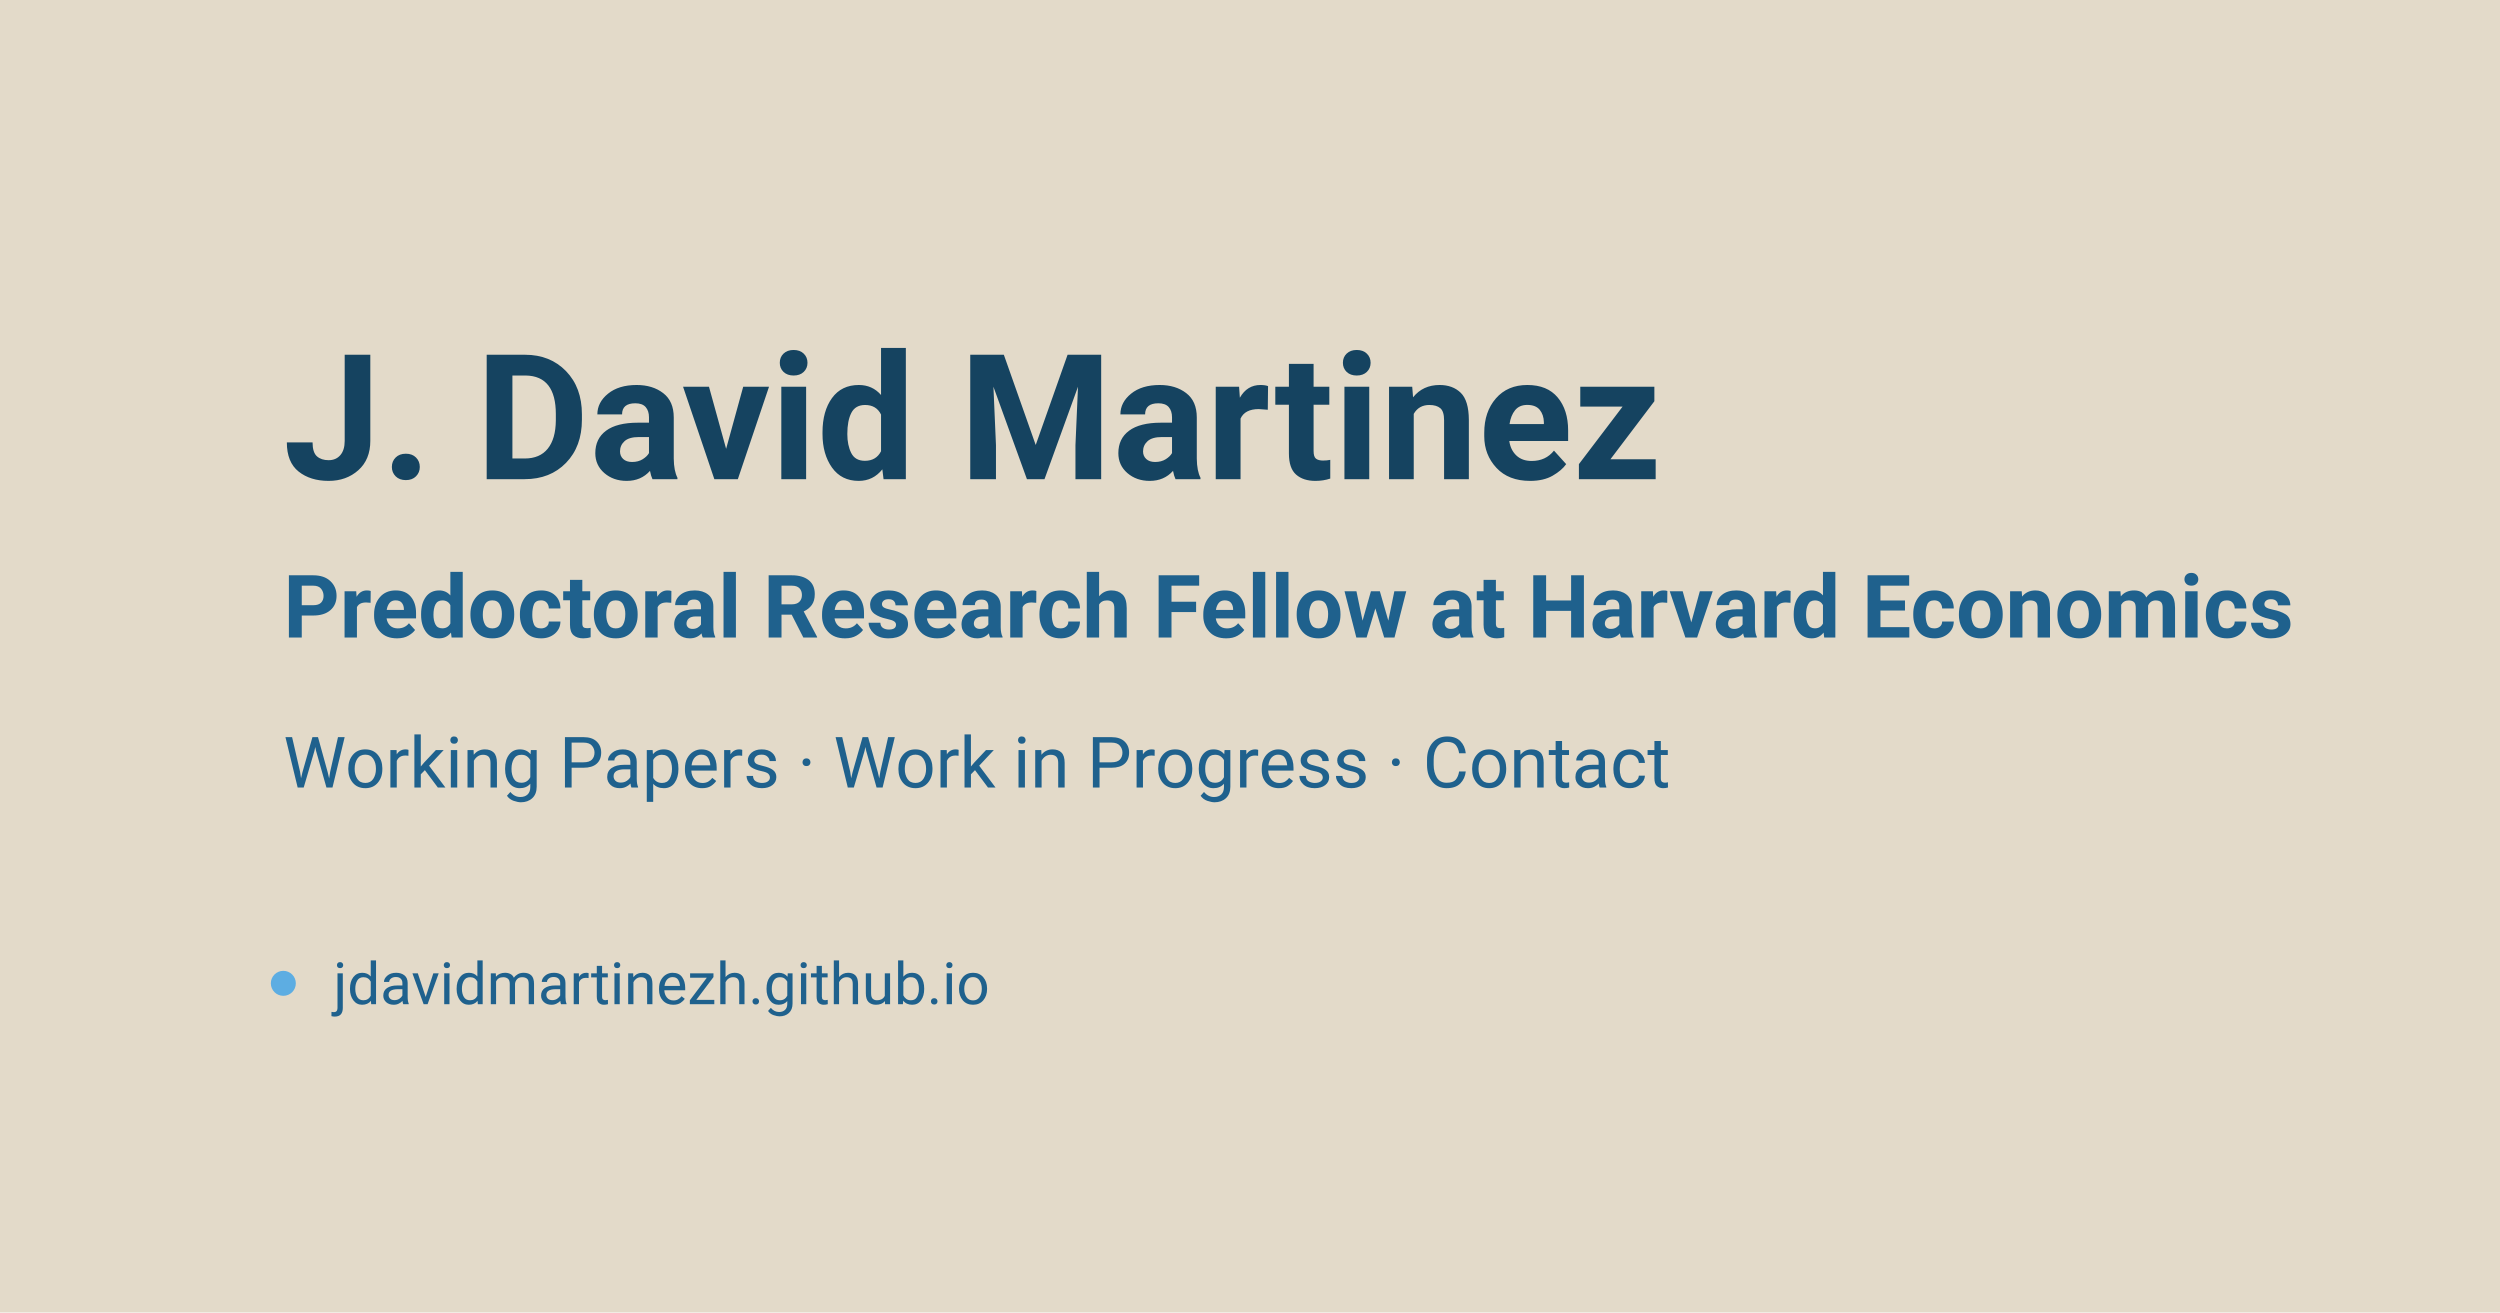
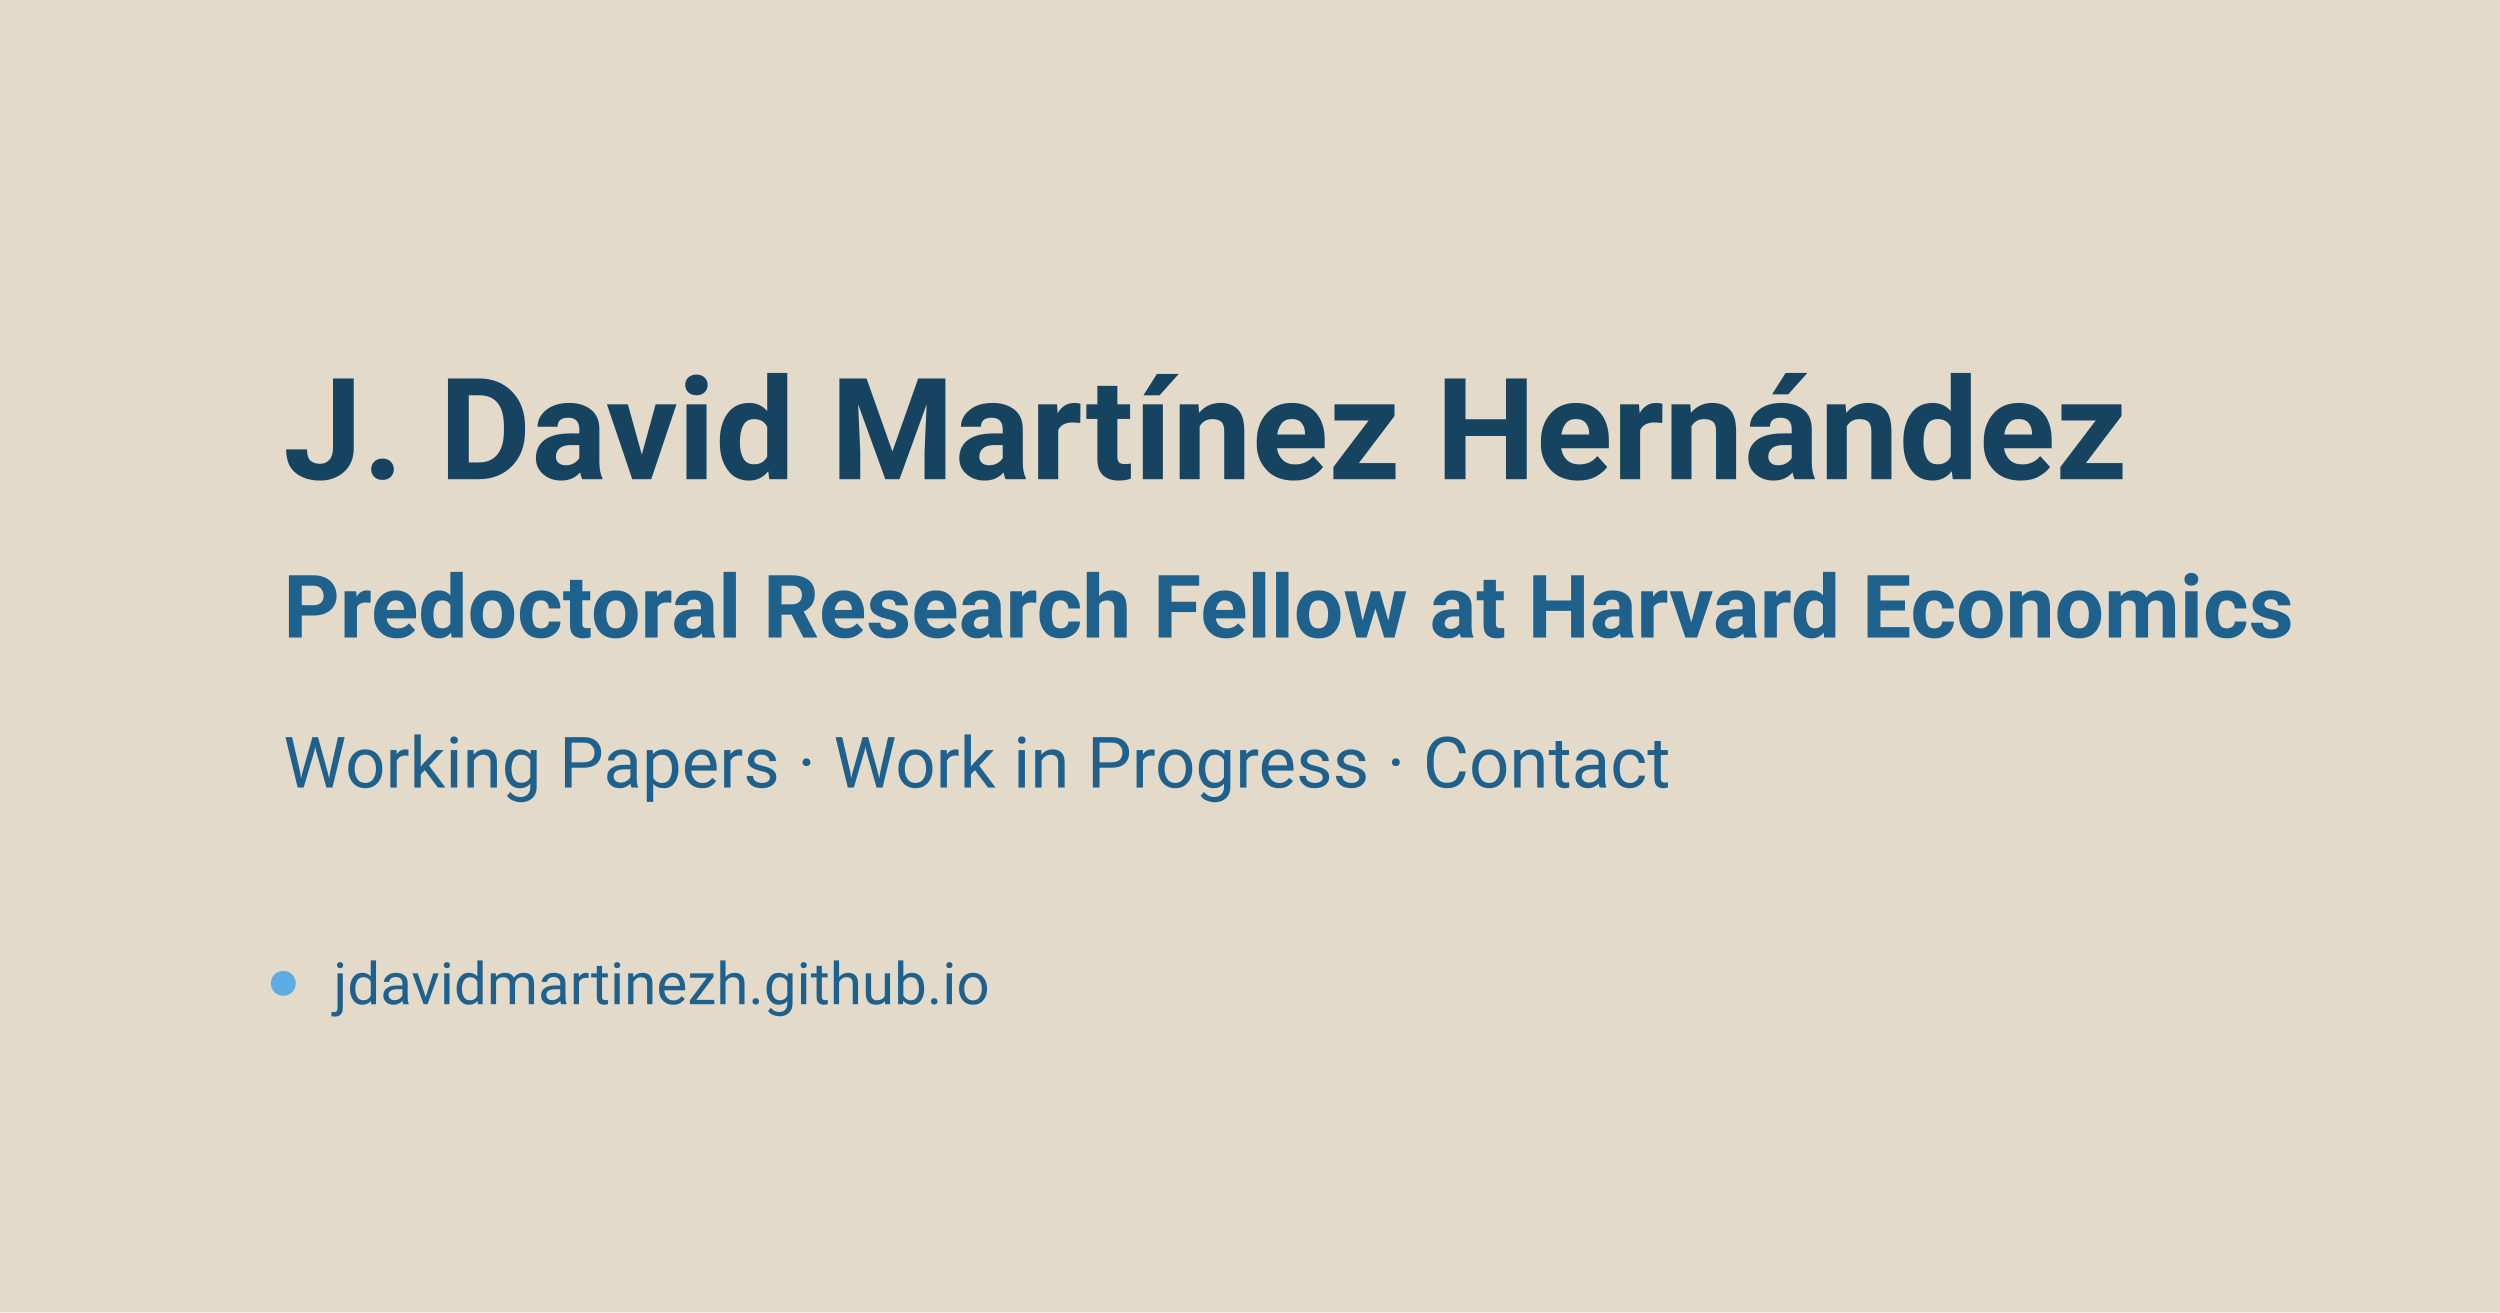
- <svg xmlns="http://www.w3.org/2000/svg" width="1200" height="630" viewBox="0 0 1200 630" role="img" aria-label="J. David Martinez">
+ <svg xmlns="http://www.w3.org/2000/svg" width="1200" height="630" viewBox="0 0 1200 630" role="img" aria-label="J. David Martínez Hernández">
  <rect width="1200" height="630" fill="#e3dac9" />
-   <text x="136" y="230" fill="#154360" font-family="-apple-system, BlinkMacSystemFont, Segoe UI, Roboto, Arial, sans-serif" font-size="84" font-weight="700">J. David Martinez</text>
+   <text x="136" y="230" fill="#154360" font-family="-apple-system, BlinkMacSystemFont, Segoe UI, Roboto, Arial, sans-serif" font-size="68" font-weight="700">J. David Martínez Hernández</text>
  <text x="136" y="306" fill="#1f618d" font-family="-apple-system, BlinkMacSystemFont, Segoe UI, Roboto, Arial, sans-serif" font-size="42" font-weight="600">Predoctoral Research Fellow at Harvard Economics</text>
  <text x="136" y="378" fill="#1f618d" font-family="-apple-system, BlinkMacSystemFont, Segoe UI, Roboto, Arial, sans-serif" font-size="34">Working Papers · Work in Progress · Contact</text>
  <circle cx="136" cy="472" r="6" fill="#5dade2" />
  <text x="160" y="482" fill="#1f618d" font-family="-apple-system, BlinkMacSystemFont, Segoe UI, Roboto, Arial, sans-serif" font-size="28">jdavidmartinezh.github.io</text>
</svg>
